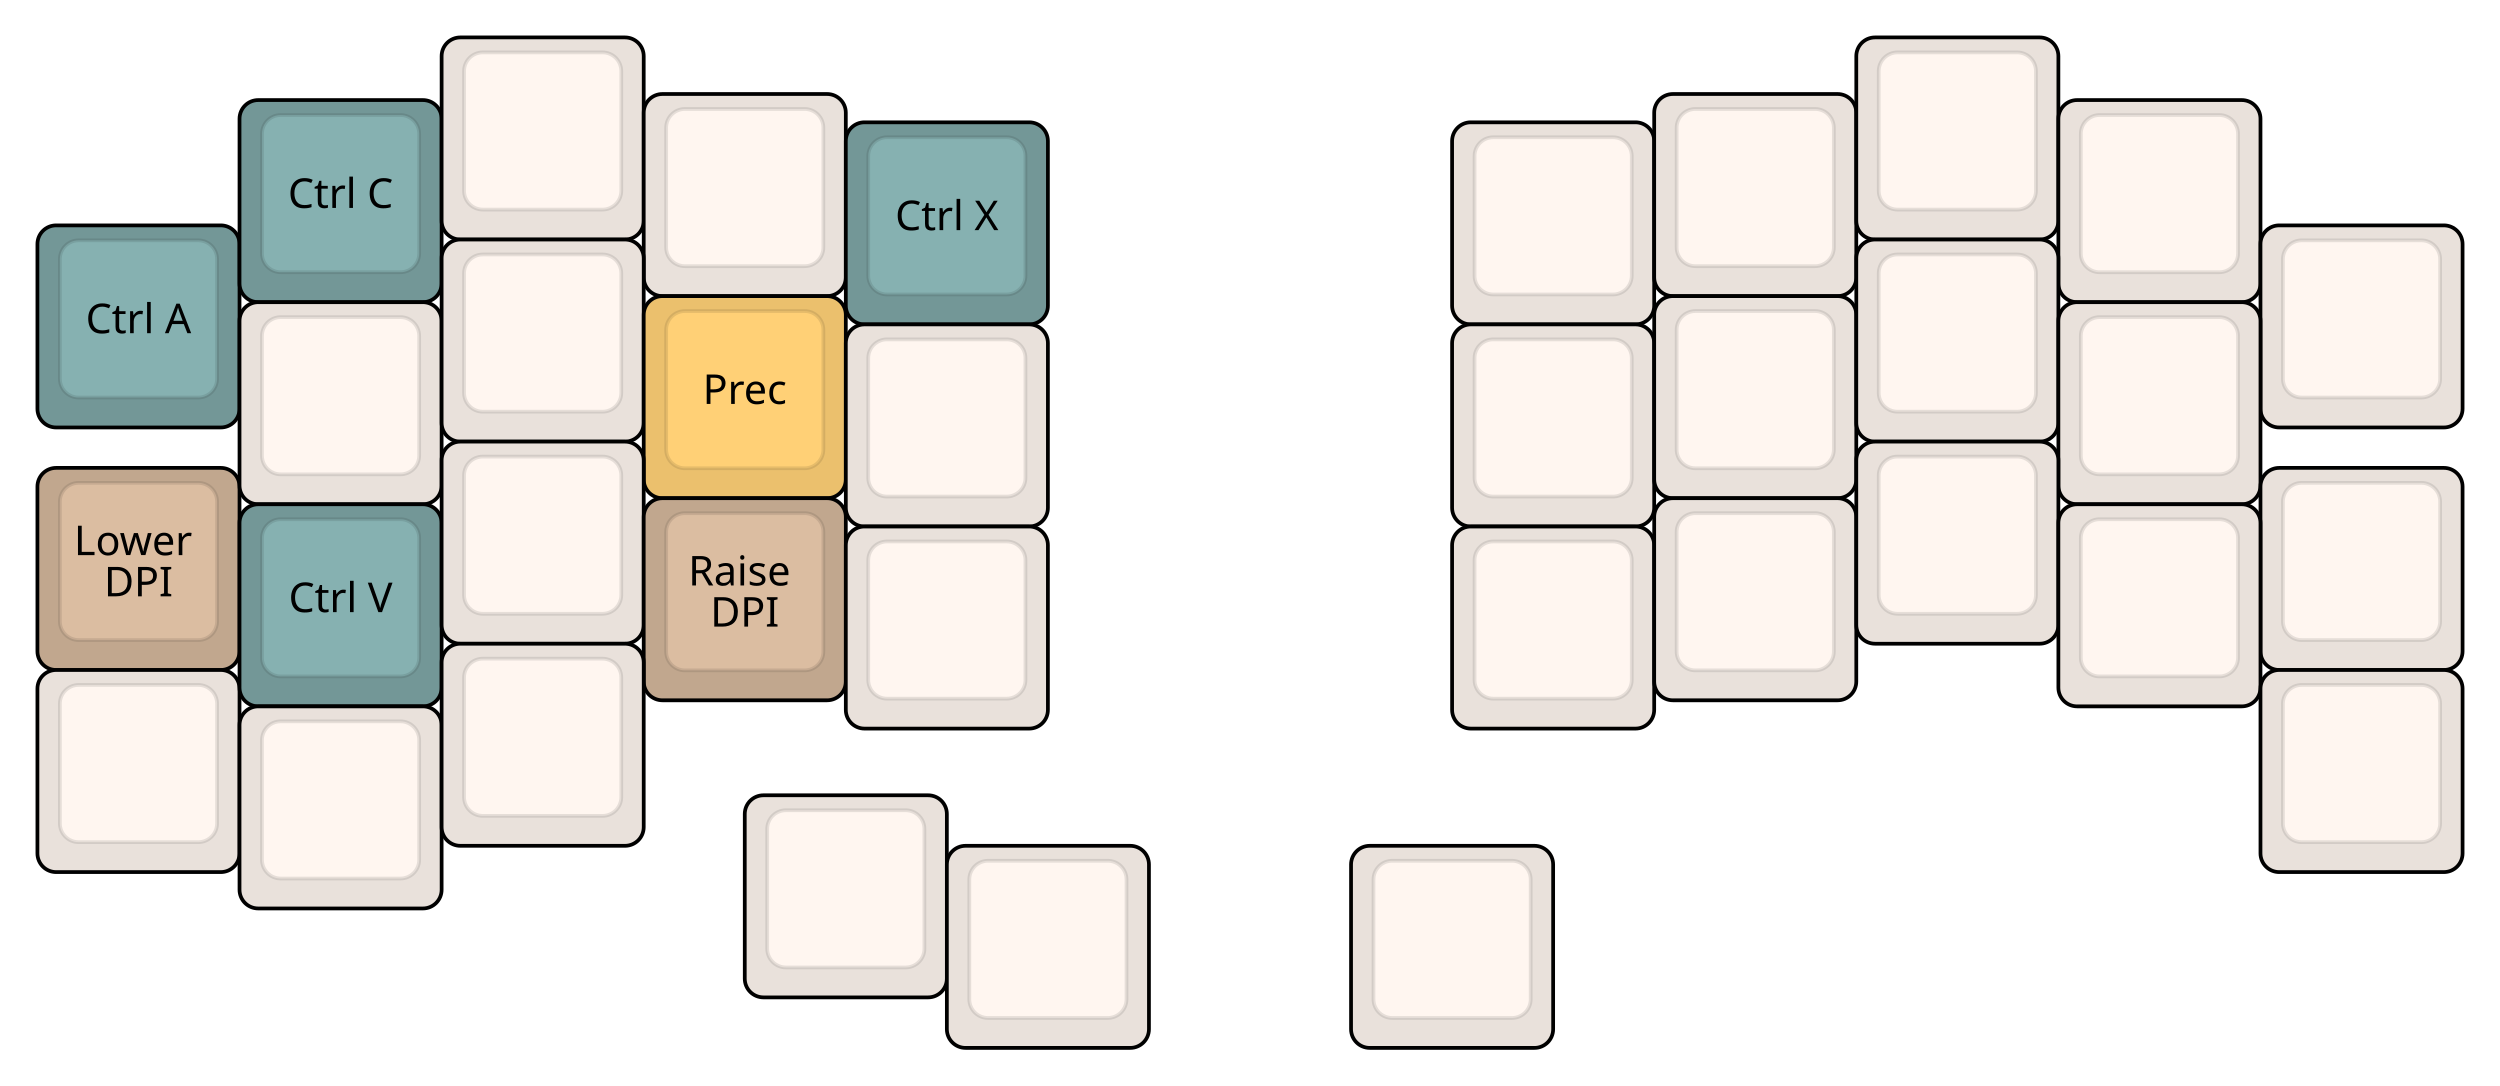
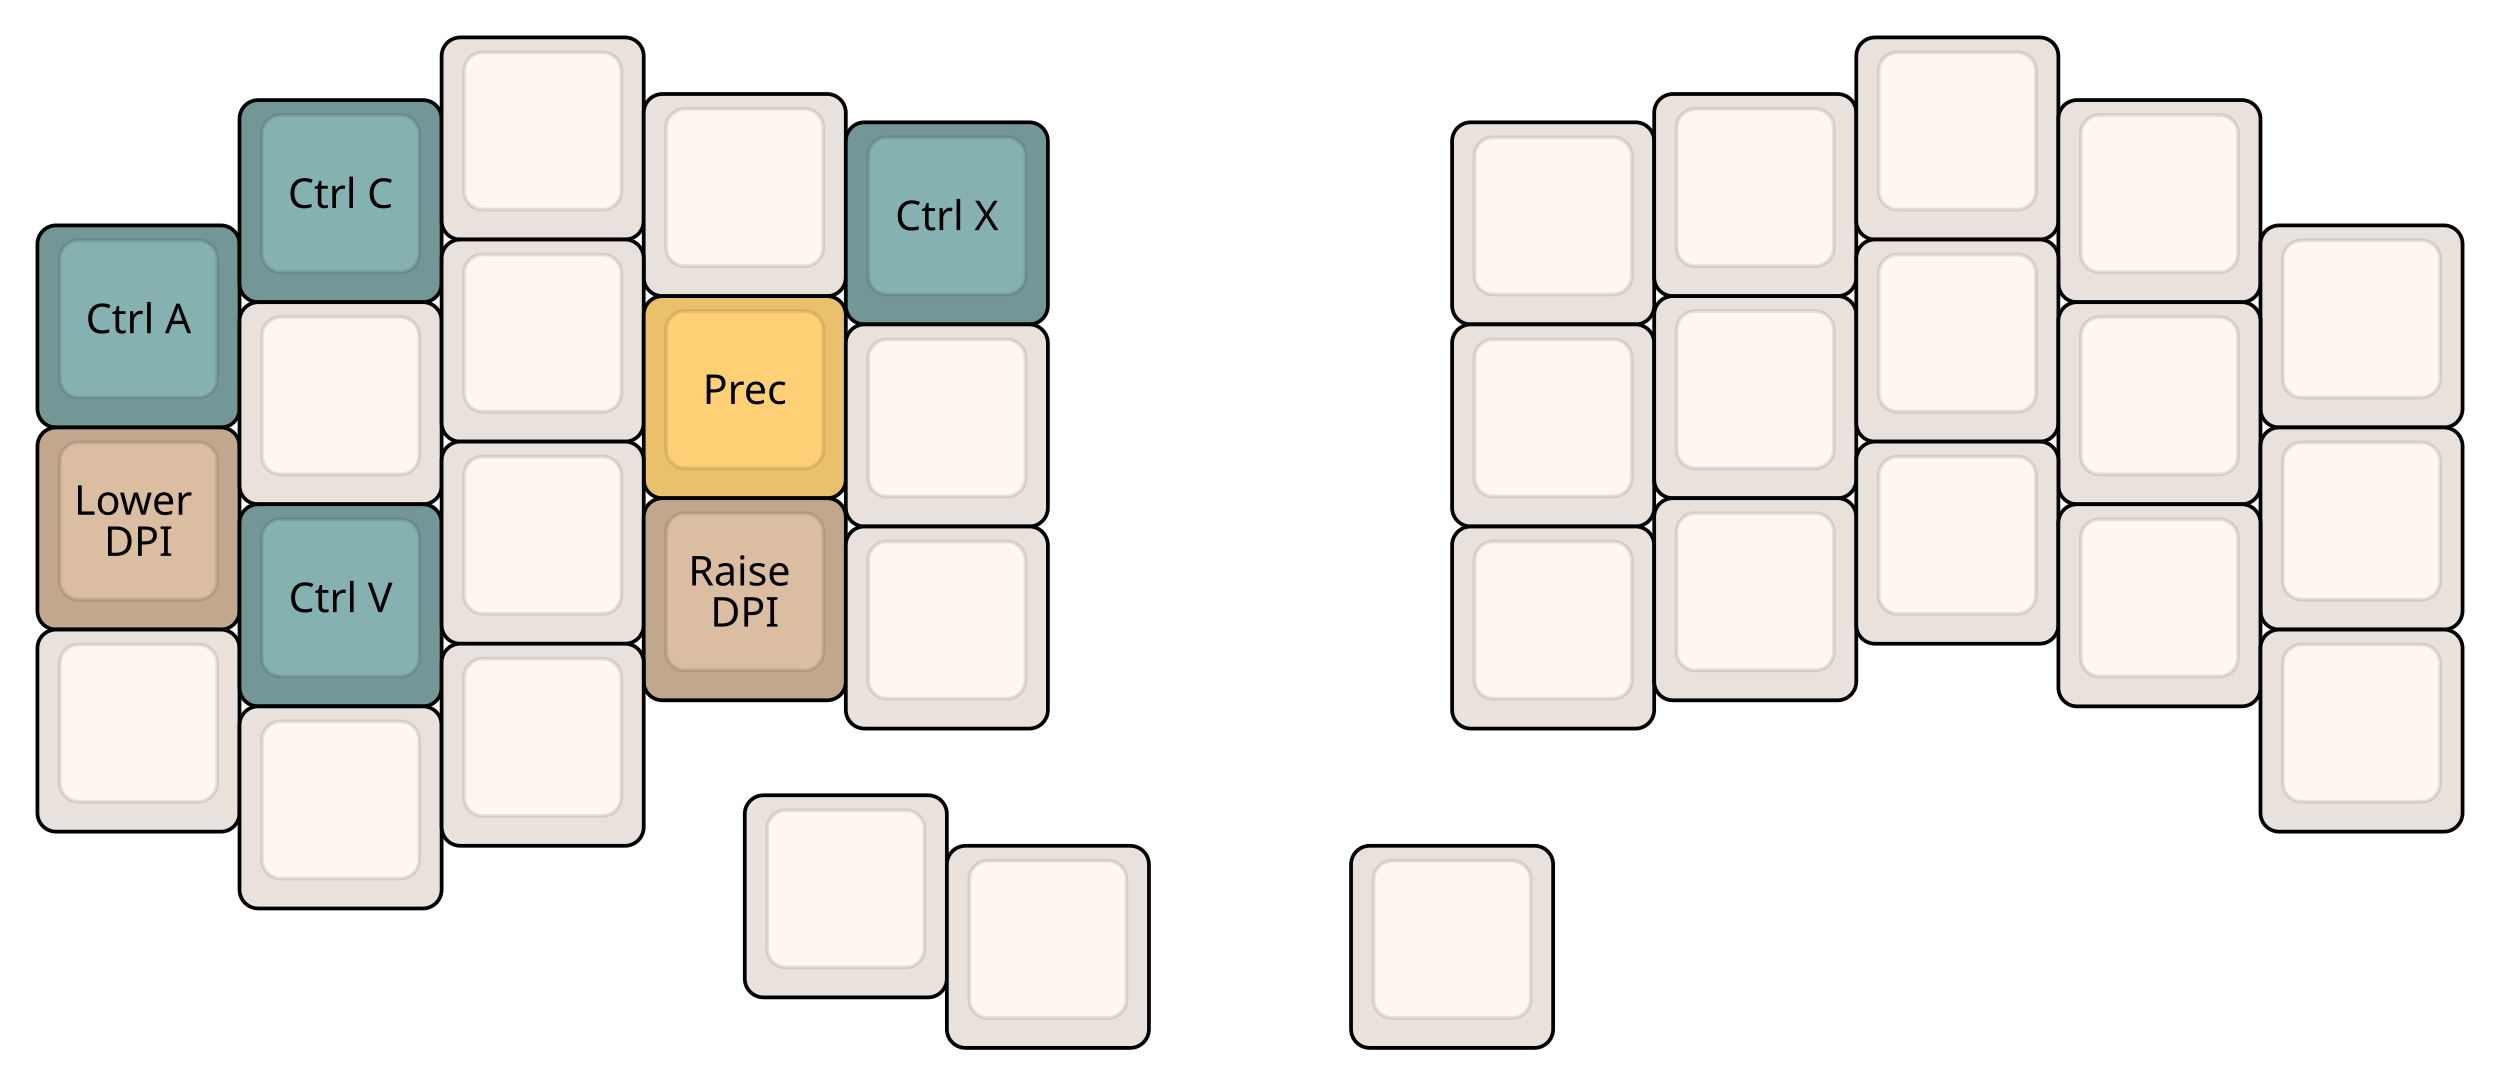
<svg xmlns="http://www.w3.org/2000/svg" width="668px" height="290x" viewBox="0 0 668 290">
  <style type="text/css">
    .keycap .border { stroke: black; stroke-width: 1; }
    .keycap .inner.border { stroke: rgba(0,0,0,.1); }
    .keycap { font-family: sans-serif; font-size: 11px}
    .keycap .sub { font-size: 9px}
  </style>
  <g class="keycap mod_implicit">
    <rect x="10" y="60.22" width="54" height="54" rx="5" fill="#739797" class="outer border" />
    <rect x="16" y="64.22" width="42" height="42" rx="5" fill="#86b1b1" class="inner border" />
    <text x="37" y="85.22" text-anchor="middle" dominant-baseline="middle" class="main">
      <tspan x="37" dy="0">Ctrl A</tspan>
    </text>
  </g>
  <g class="keycap mod_implicit">
    <rect x="64" y="26.74" width="54" height="54" rx="5" fill="#739797" class="outer border" />
    <rect x="70" y="30.74" width="42" height="42" rx="5" fill="#86b1b1" class="inner border" />
    <text x="91" y="51.74" text-anchor="middle" dominant-baseline="middle" class="main">
      <tspan x="91" dy="0">Ctrl C</tspan>
    </text>
  </g>
  <g class="keycap blank">
    <rect x="118" y="10" width="54" height="54" rx="5" fill="#e9e1db" class="outer border" />
    <rect x="124" y="14" width="42" height="42" rx="5" fill="#fff6f0" class="inner border" />
  </g>
  <g class="keycap blank">
    <rect x="172" y="25.12" width="54" height="54" rx="5" fill="#e9e1db" class="outer border" />
    <rect x="178" y="29.12" width="42" height="42" rx="5" fill="#fff6f0" class="inner border" />
  </g>
  <g class="keycap mod_implicit">
    <rect x="226" y="32.68" width="54" height="54" rx="5" fill="#739797" class="outer border" />
    <rect x="232" y="36.68" width="42" height="42" rx="5" fill="#86b1b1" class="inner border" />
    <text x="253" y="57.68" text-anchor="middle" dominant-baseline="middle" class="main">
      <tspan x="253" dy="0">Ctrl X</tspan>
    </text>
  </g>
  <g class="keycap blank">
    <rect x="388" y="32.68" width="54" height="54" rx="5" fill="#e9e1db" class="outer border" />
    <rect x="394" y="36.68" width="42" height="42" rx="5" fill="#fff6f0" class="inner border" />
  </g>
  <g class="keycap blank">
    <rect x="442" y="25.12" width="54" height="54" rx="5" fill="#e9e1db" class="outer border" />
    <rect x="448" y="29.12" width="42" height="42" rx="5" fill="#fff6f0" class="inner border" />
  </g>
  <g class="keycap blank">
    <rect x="496" y="10" width="54" height="54" rx="5" fill="#e9e1db" class="outer border" />
    <rect x="502" y="14" width="42" height="42" rx="5" fill="#fff6f0" class="inner border" />
  </g>
  <g class="keycap blank">
    <rect x="550" y="26.74" width="54" height="54" rx="5" fill="#e9e1db" class="outer border" />
    <rect x="556" y="30.74" width="42" height="42" rx="5" fill="#fff6f0" class="inner border" />
  </g>
  <g class="keycap blank">
    <rect x="604" y="60.22" width="54" height="54" rx="5" fill="#e9e1db" class="outer border" />
    <rect x="610" y="64.22" width="42" height="42" rx="5" fill="#fff6f0" class="inner border" />
  </g>
  <g class="keycap default">
-     <rect x="10" y="125.02" width="54" height="54" rx="5" fill="#c1a78e" class="outer border" />
-     <rect x="16" y="129.02" width="42" height="42" rx="5" fill="#dbbda1" class="inner border" />
-     <text x="37" y="144.52" text-anchor="middle" dominant-baseline="middle" class="main">
+     <rect x="10" y="114.22" width="54" height="54" rx="5" fill="#c1a78e" class="outer border" />
+     <rect x="16" y="118.22" width="42" height="42" rx="5" fill="#dbbda1" class="inner border" />
+     <text x="37" y="133.72" text-anchor="middle" dominant-baseline="middle" class="main">
      <tspan x="37" dy="0">Lower</tspan>
      <tspan x="37" dy="11">DPI</tspan>
    </text>
  </g>
  <g class="keycap blank">
    <rect x="64" y="80.74" width="54" height="54" rx="5" fill="#e9e1db" class="outer border" />
    <rect x="70" y="84.74" width="42" height="42" rx="5" fill="#fff6f0" class="inner border" />
  </g>
  <g class="keycap blank">
    <rect x="118" y="64" width="54" height="54" rx="5" fill="#e9e1db" class="outer border" />
    <rect x="124" y="68" width="42" height="42" rx="5" fill="#fff6f0" class="inner border" />
  </g>
  <g class="keycap special">
    <rect x="172" y="79.12" width="54" height="54" rx="5" fill="#ebc06d" class="outer border" />
    <rect x="178" y="83.12" width="42" height="42" rx="5" fill="#ffd076" class="inner border" />
    <text x="199" y="104.12" text-anchor="middle" dominant-baseline="middle" class="main">
      <tspan x="199" dy="0">Prec</tspan>
    </text>
  </g>
  <g class="keycap blank">
    <rect x="226" y="86.68" width="54" height="54" rx="5" fill="#e9e1db" class="outer border" />
    <rect x="232" y="90.68" width="42" height="42" rx="5" fill="#fff6f0" class="inner border" />
  </g>
  <g class="keycap blank">
    <rect x="388" y="86.68" width="54" height="54" rx="5" fill="#e9e1db" class="outer border" />
    <rect x="394" y="90.68" width="42" height="42" rx="5" fill="#fff6f0" class="inner border" />
  </g>
  <g class="keycap blank">
    <rect x="442" y="79.12" width="54" height="54" rx="5" fill="#e9e1db" class="outer border" />
    <rect x="448" y="83.12" width="42" height="42" rx="5" fill="#fff6f0" class="inner border" />
  </g>
  <g class="keycap blank">
    <rect x="496" y="64" width="54" height="54" rx="5" fill="#e9e1db" class="outer border" />
    <rect x="502" y="68" width="42" height="42" rx="5" fill="#fff6f0" class="inner border" />
  </g>
  <g class="keycap blank">
    <rect x="550" y="80.74" width="54" height="54" rx="5" fill="#e9e1db" class="outer border" />
    <rect x="556" y="84.74" width="42" height="42" rx="5" fill="#fff6f0" class="inner border" />
  </g>
  <g class="keycap blank">
-     <rect x="604" y="125.02" width="54" height="54" rx="5" fill="#e9e1db" class="outer border" />
-     <rect x="610" y="129.02" width="42" height="42" rx="5" fill="#fff6f0" class="inner border" />
+     <rect x="604" y="114.22" width="54" height="54" rx="5" fill="#e9e1db" class="outer border" />
+     <rect x="610" y="118.22" width="42" height="42" rx="5" fill="#fff6f0" class="inner border" />
  </g>
  <g class="keycap blank">
-     <rect x="10" y="179.02" width="54" height="54" rx="5" fill="#e9e1db" class="outer border" />
-     <rect x="16" y="183.02" width="42" height="42" rx="5" fill="#fff6f0" class="inner border" />
+     <rect x="10" y="168.22" width="54" height="54" rx="5" fill="#e9e1db" class="outer border" />
+     <rect x="16" y="172.22" width="42" height="42" rx="5" fill="#fff6f0" class="inner border" />
  </g>
  <g class="keycap mod_implicit">
    <rect x="64" y="134.74" width="54" height="54" rx="5" fill="#739797" class="outer border" />
    <rect x="70" y="138.74" width="42" height="42" rx="5" fill="#86b1b1" class="inner border" />
    <text x="91" y="159.74" text-anchor="middle" dominant-baseline="middle" class="main">
      <tspan x="91" dy="0">Ctrl V</tspan>
    </text>
  </g>
  <g class="keycap blank">
    <rect x="118" y="118" width="54" height="54" rx="5" fill="#e9e1db" class="outer border" />
    <rect x="124" y="122" width="42" height="42" rx="5" fill="#fff6f0" class="inner border" />
  </g>
  <g class="keycap default">
    <rect x="172" y="133.12" width="54" height="54" rx="5" fill="#c1a78e" class="outer border" />
    <rect x="178" y="137.12" width="42" height="42" rx="5" fill="#dbbda1" class="inner border" />
    <text x="199" y="152.62" text-anchor="middle" dominant-baseline="middle" class="main">
      <tspan x="199" dy="0">Raise</tspan>
      <tspan x="199" dy="11">DPI</tspan>
    </text>
  </g>
  <g class="keycap blank">
    <rect x="226" y="140.68" width="54" height="54" rx="5" fill="#e9e1db" class="outer border" />
    <rect x="232" y="144.68" width="42" height="42" rx="5" fill="#fff6f0" class="inner border" />
  </g>
  <g class="keycap blank">
    <rect x="388" y="140.68" width="54" height="54" rx="5" fill="#e9e1db" class="outer border" />
    <rect x="394" y="144.68" width="42" height="42" rx="5" fill="#fff6f0" class="inner border" />
  </g>
  <g class="keycap blank">
    <rect x="442" y="133.12" width="54" height="54" rx="5" fill="#e9e1db" class="outer border" />
    <rect x="448" y="137.12" width="42" height="42" rx="5" fill="#fff6f0" class="inner border" />
  </g>
  <g class="keycap blank">
    <rect x="496" y="118" width="54" height="54" rx="5" fill="#e9e1db" class="outer border" />
    <rect x="502" y="122" width="42" height="42" rx="5" fill="#fff6f0" class="inner border" />
  </g>
  <g class="keycap blank">
    <rect x="550" y="134.74" width="54" height="54" rx="5" fill="#e9e1db" class="outer border" />
    <rect x="556" y="138.74" width="42" height="42" rx="5" fill="#fff6f0" class="inner border" />
  </g>
  <g class="keycap blank">
-     <rect x="604" y="179.02" width="54" height="54" rx="5" fill="#e9e1db" class="outer border" />
-     <rect x="610" y="183.02" width="42" height="42" rx="5" fill="#fff6f0" class="inner border" />
+     <rect x="604" y="168.22" width="54" height="54" rx="5" fill="#e9e1db" class="outer border" />
+     <rect x="610" y="172.22" width="42" height="42" rx="5" fill="#fff6f0" class="inner border" />
  </g>
  <g class="keycap blank">
    <rect x="64" y="188.74" width="54" height="54" rx="5" fill="#e9e1db" class="outer border" />
    <rect x="70" y="192.74" width="42" height="42" rx="5" fill="#fff6f0" class="inner border" />
  </g>
  <g class="keycap blank">
    <rect x="118" y="172" width="54" height="54" rx="5" fill="#e9e1db" class="outer border" />
    <rect x="124" y="176" width="42" height="42" rx="5" fill="#fff6f0" class="inner border" />
  </g>
  <g class="keycap blank">
    <rect x="199" y="212.5" width="54" height="54" rx="5" fill="#e9e1db" class="outer border" />
    <rect x="205" y="216.5" width="42" height="42" rx="5" fill="#fff6f0" class="inner border" />
  </g>
  <g class="keycap blank">
    <rect x="253" y="226" width="54" height="54" rx="5" fill="#e9e1db" class="outer border" />
    <rect x="259" y="230" width="42" height="42" rx="5" fill="#fff6f0" class="inner border" />
  </g>
  <g class="keycap blank">
    <rect x="361" y="226" width="54" height="54" rx="5" fill="#e9e1db" class="outer border" />
    <rect x="367" y="230" width="42" height="42" rx="5" fill="#fff6f0" class="inner border" />
  </g>
</svg>
